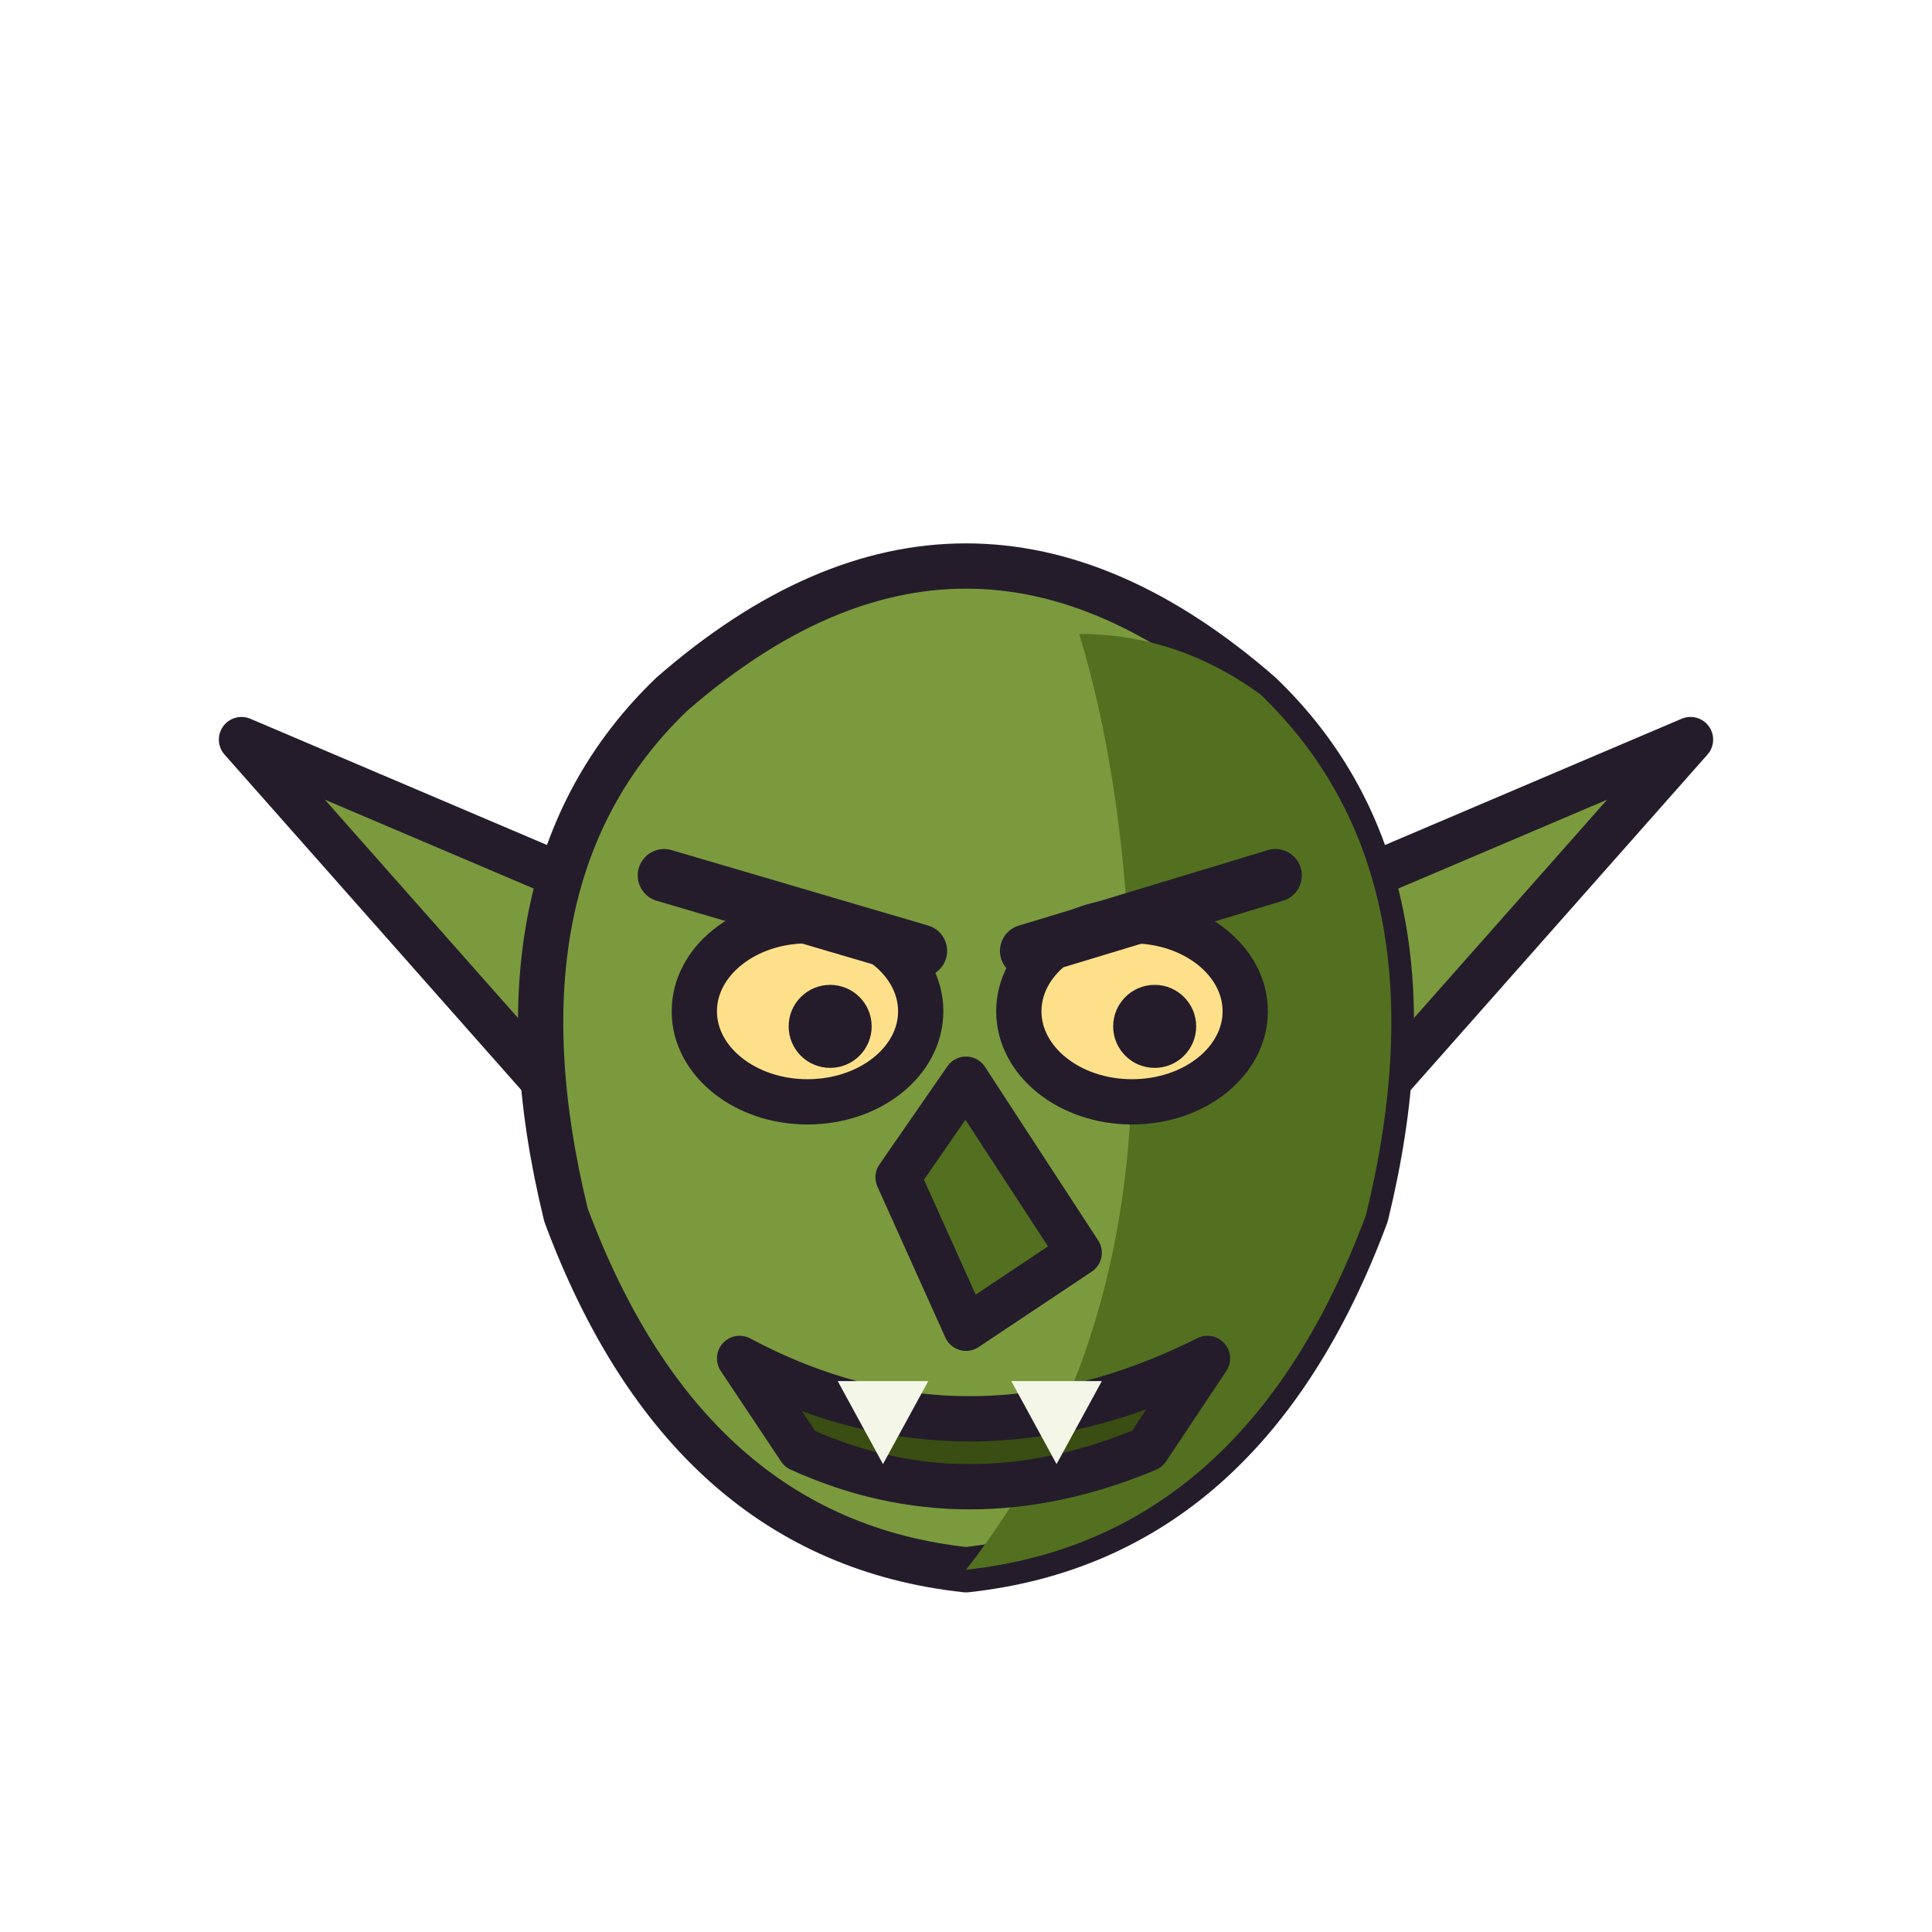
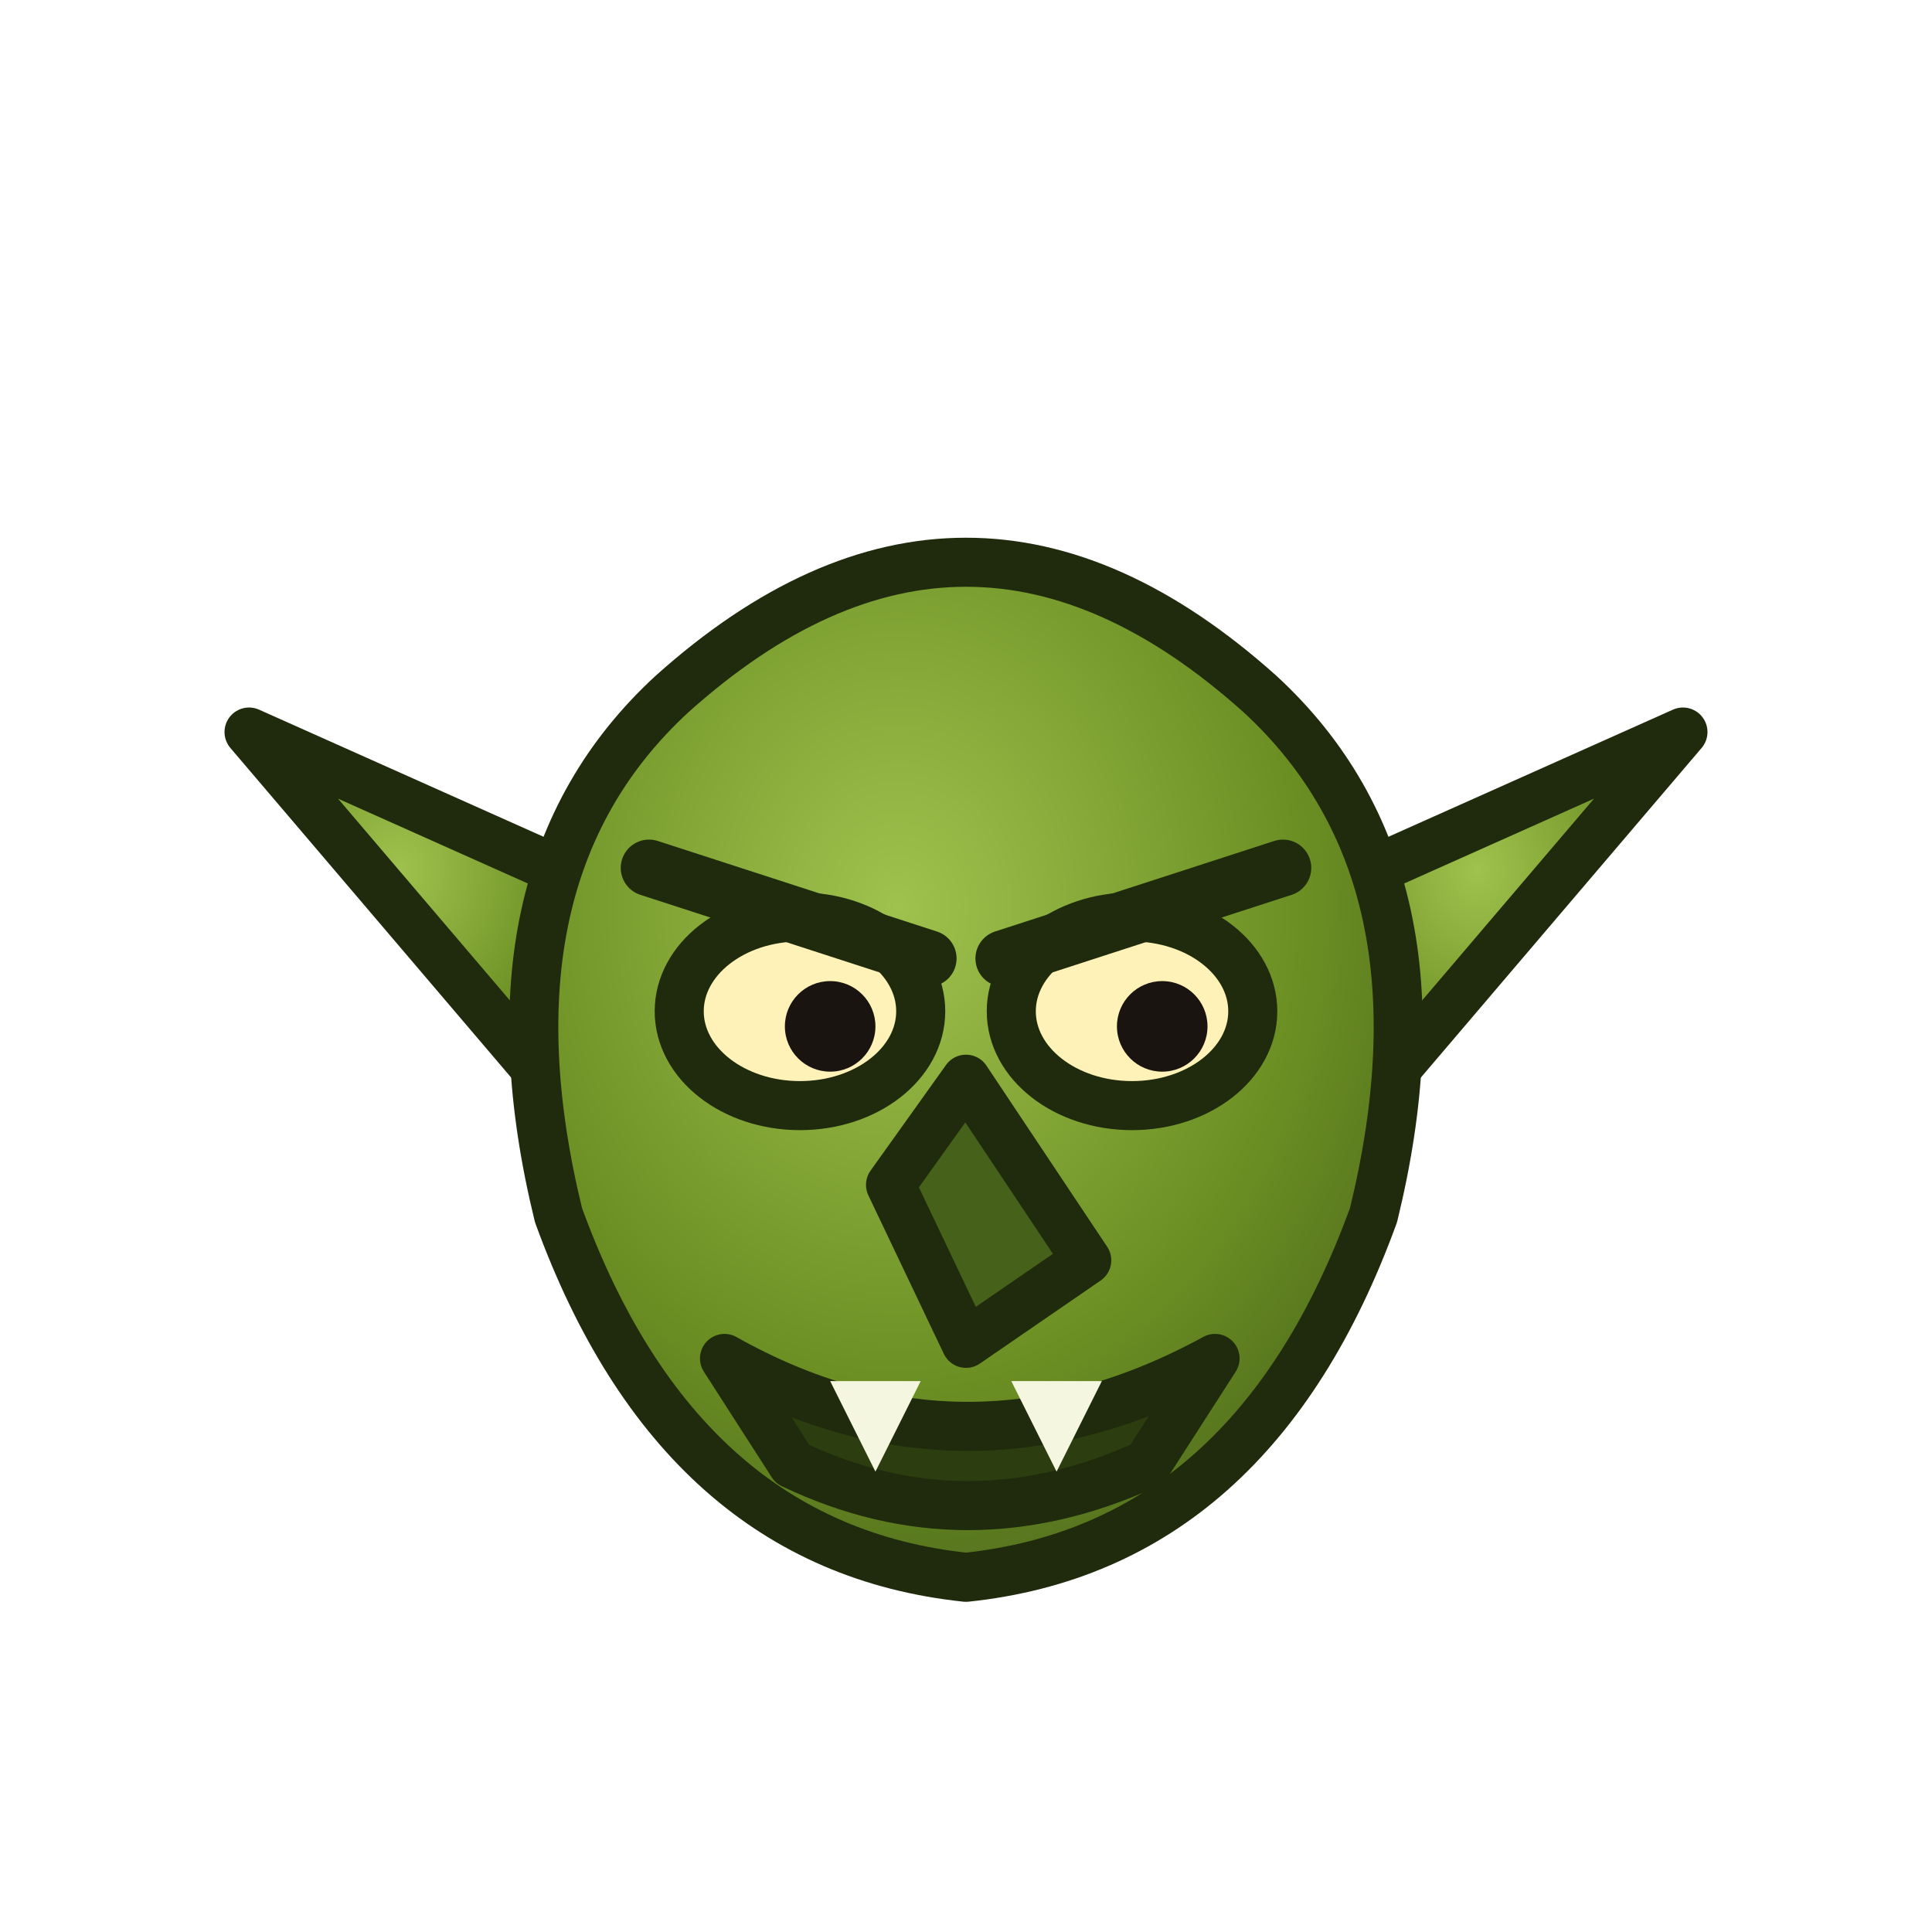
<svg xmlns="http://www.w3.org/2000/svg" viewBox="0 0 512 512">
-   <g stroke="#241c2b" stroke-width="12" stroke-linejoin="round" stroke-linecap="round">
-     <polygon points="158,236 64,196 156,300" fill="#7b9a3e" />
-     <polygon points="354,236 448,196 356,300" fill="#7b9a3e" />
-     <path d="M178 184 Q 256 116 334 184 Q 384 232 362 322 Q 330 408 256 416 Q 182 408 150 322 Q 128 232 178 184 Z" fill="#7b9a3e" />
-     <path d="M334 184 Q 384 232 362 322 Q 330 408 256 416 Q 300 360 300 280 Q 300 214 286 168 Q 312 168 334 184 Z" fill="#52701f" stroke="none" />
-     <ellipse cx="214" cy="268" rx="30" ry="24" fill="#ffe08a" />
-     <ellipse cx="300" cy="268" rx="30" ry="24" fill="#ffe08a" />
-     <circle cx="220" cy="272" r="11" fill="#241c2b" stroke="none" />
-     <circle cx="306" cy="272" r="11" fill="#241c2b" stroke="none" />
-     <path d="M176 232 L244 252" stroke="#241c2b" stroke-width="14" fill="none" />
-     <path d="M338 232 L272 252" stroke="#241c2b" stroke-width="14" fill="none" />
-     <path d="M256 286 L238 312 L256 352 L286 332 Z" fill="#52701f" />
-     <path d="M196 360 Q 256 392 320 360 L304 384 Q 256 404 212 384 Z" fill="#3a4d12" />
-     <polygon points="222,366 234,388 246,366" fill="#f4f6e8" stroke="none" />
-     <polygon points="268,366 280,388 292,366" fill="#f4f6e8" stroke="none" />
+   <defs>
+     <radialGradient id="cave_goblin_skin" cx="0.42" cy="0.34" r="0.8">
+       <stop offset="0" stop-color="#9fc24e" />
+       <stop offset="0.6" stop-color="#6b8e23" />
+       <stop offset="1" stop-color="#46611a" />
+     </radialGradient>
+   </defs>
+   <g stroke="#1f2b0c" stroke-width="13" stroke-linejoin="round" stroke-linecap="round">
+     <polygon points="160,236 66,194 158,302" fill="url(#cave_goblin_skin)" />
+     <polygon points="352,236 446,194 354,302" fill="url(#cave_goblin_skin)" />
+     <path d="M178 184 Q 256 114 334 184 Q 386 232 364 322 Q 332 410 256 418 Q 180 410 148 322 Q 126 232 178 184 Z" fill="url(#cave_goblin_skin)" />
+     <ellipse cx="212" cy="268" rx="32" ry="25" fill="#fff2b8" />
+     <ellipse cx="300" cy="268" rx="32" ry="25" fill="#fff2b8" />
+     <circle cx="220" cy="272" r="12" fill="#1a1410" stroke="none" />
+     <circle cx="308" cy="272" r="12" fill="#1a1410" stroke="none" />
+     <path d="M172 230 L246 254" stroke="#1f2b0c" stroke-width="15" fill="none" />
+     <path d="M340 230 L266 254" stroke="#1f2b0c" stroke-width="15" fill="none" />
+     <path d="M256 286 L236 314 L256 356 L288 334 Z" fill="#46611a" />
+     <path d="M192 360 Q 256 396 322 360 L304 388 Q 256 410 210 388 Z" fill="#2c3d10" />
+     <polygon points="220,366 232,390 244,366" fill="#f4f6e0" stroke="none" />
+     <polygon points="268,366 280,390 292,366" fill="#f4f6e0" stroke="none" />
  </g>
</svg>
